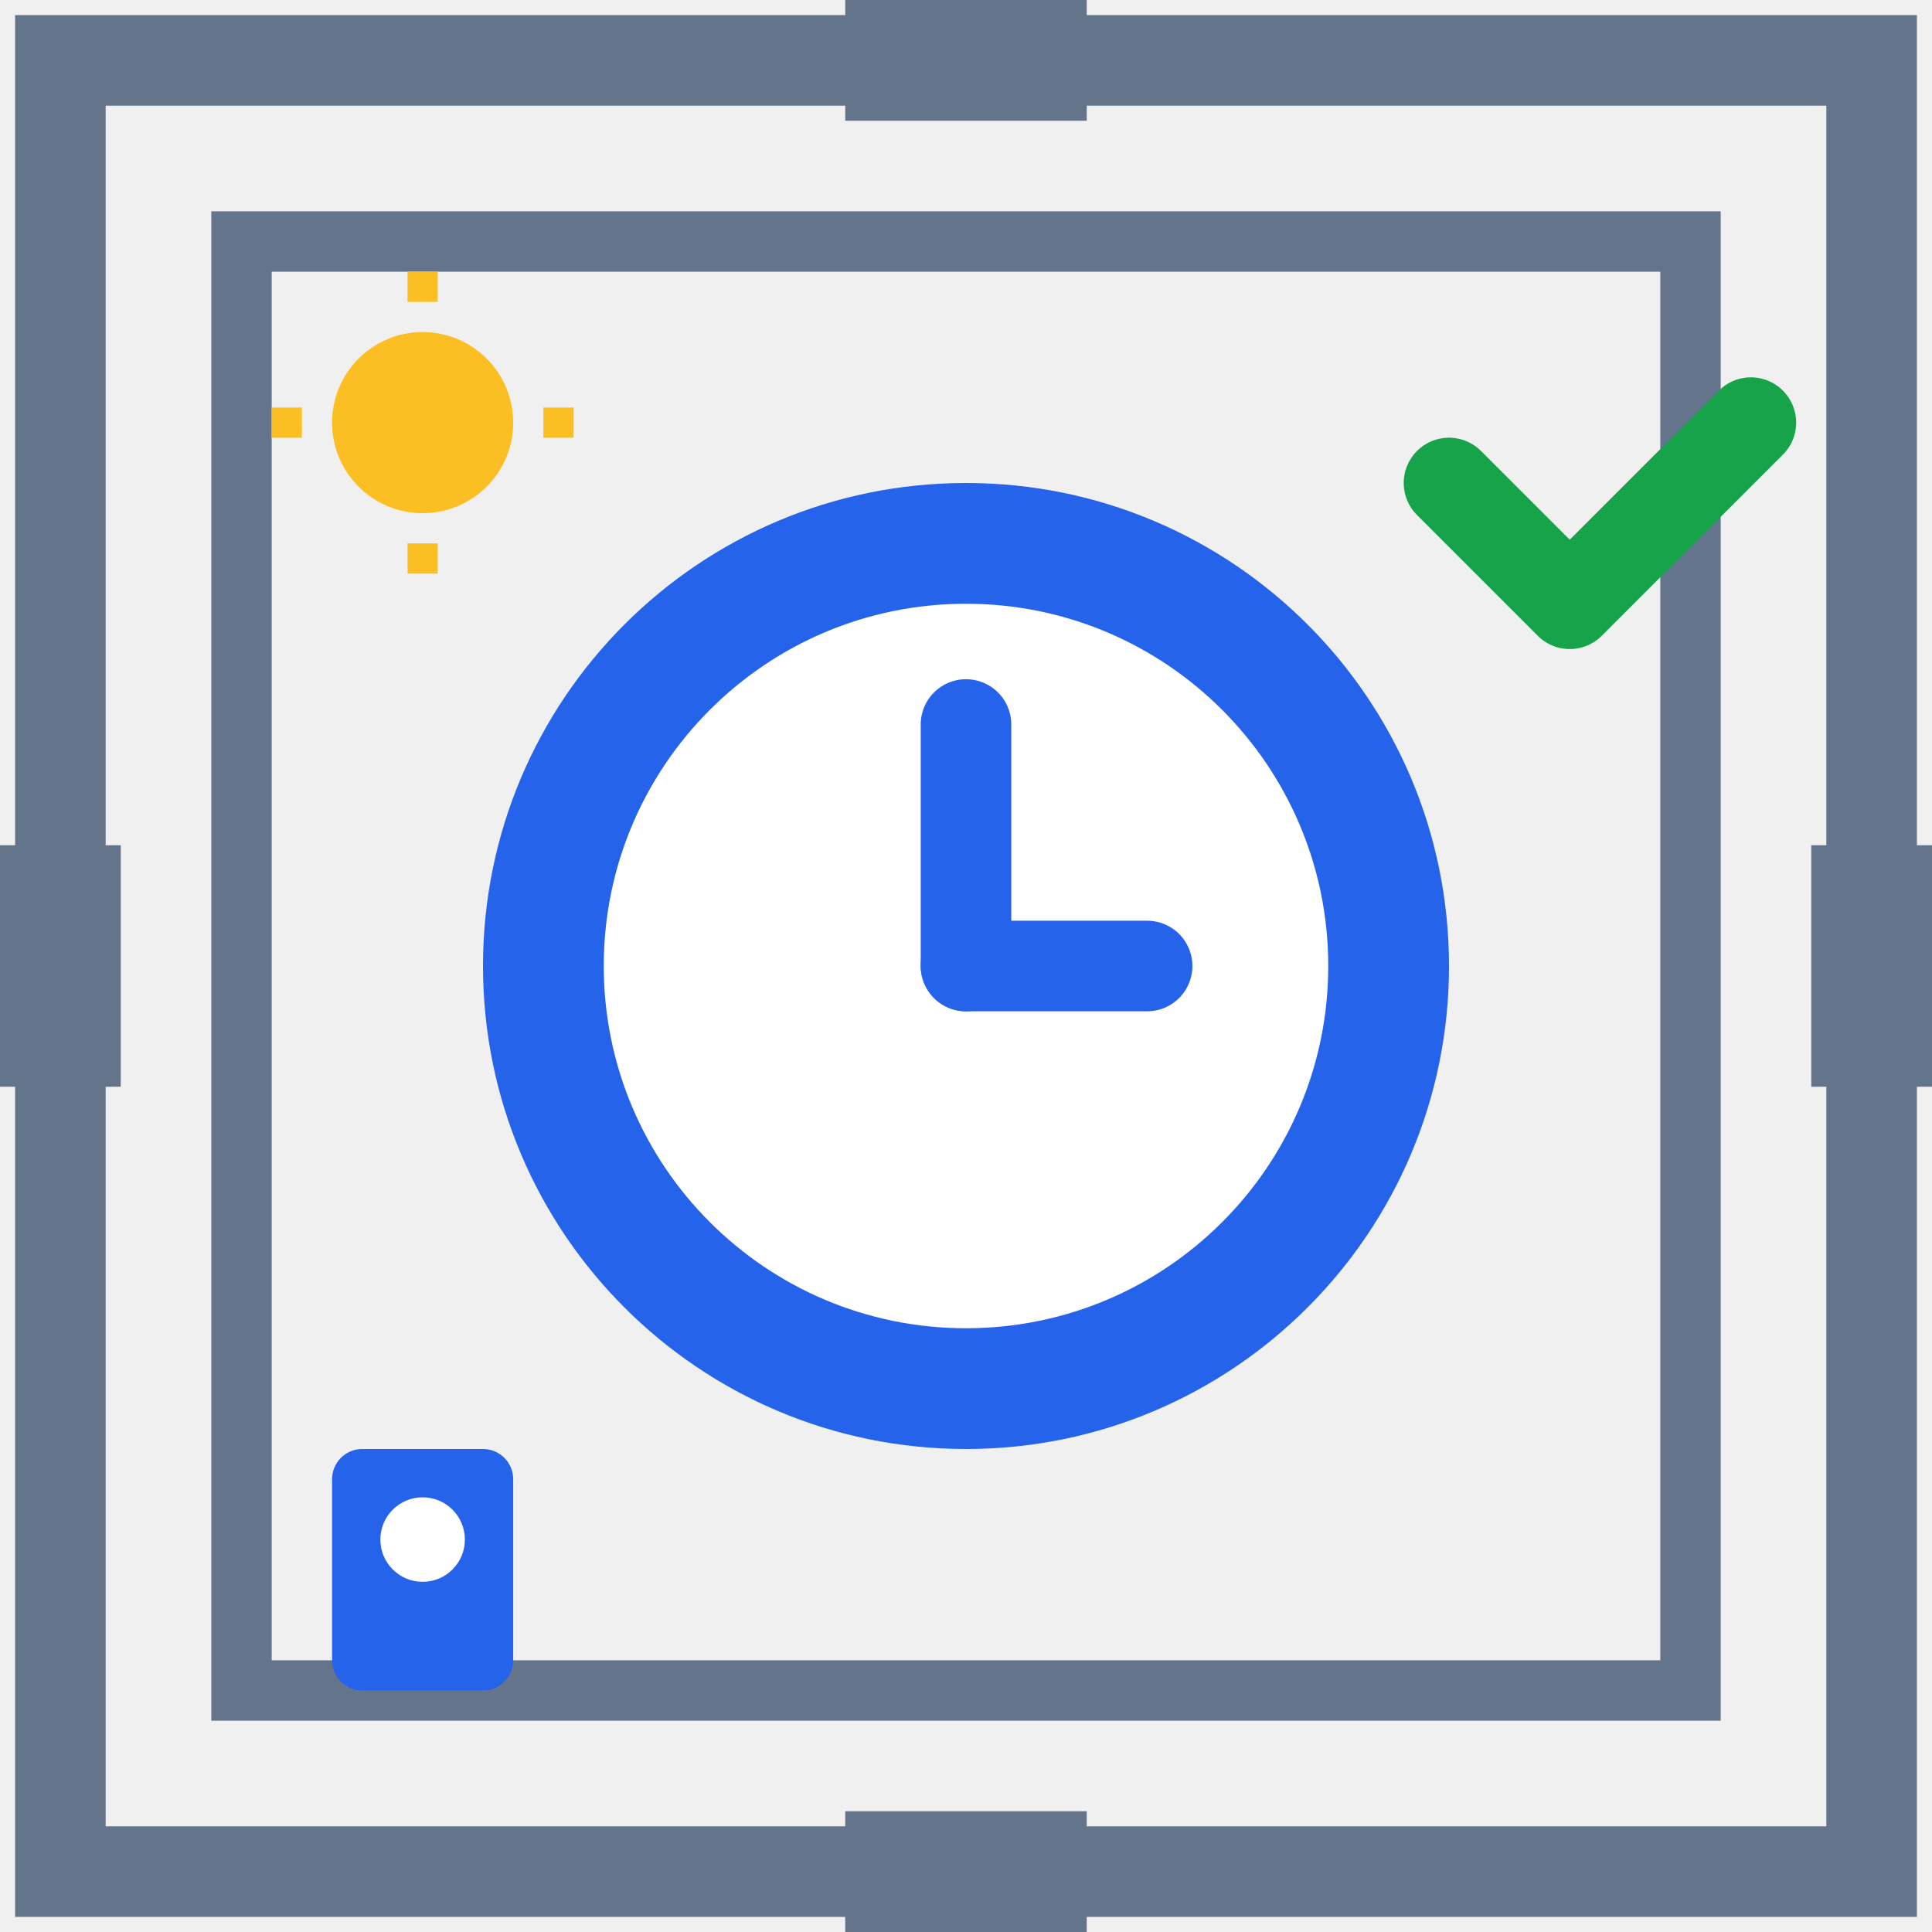
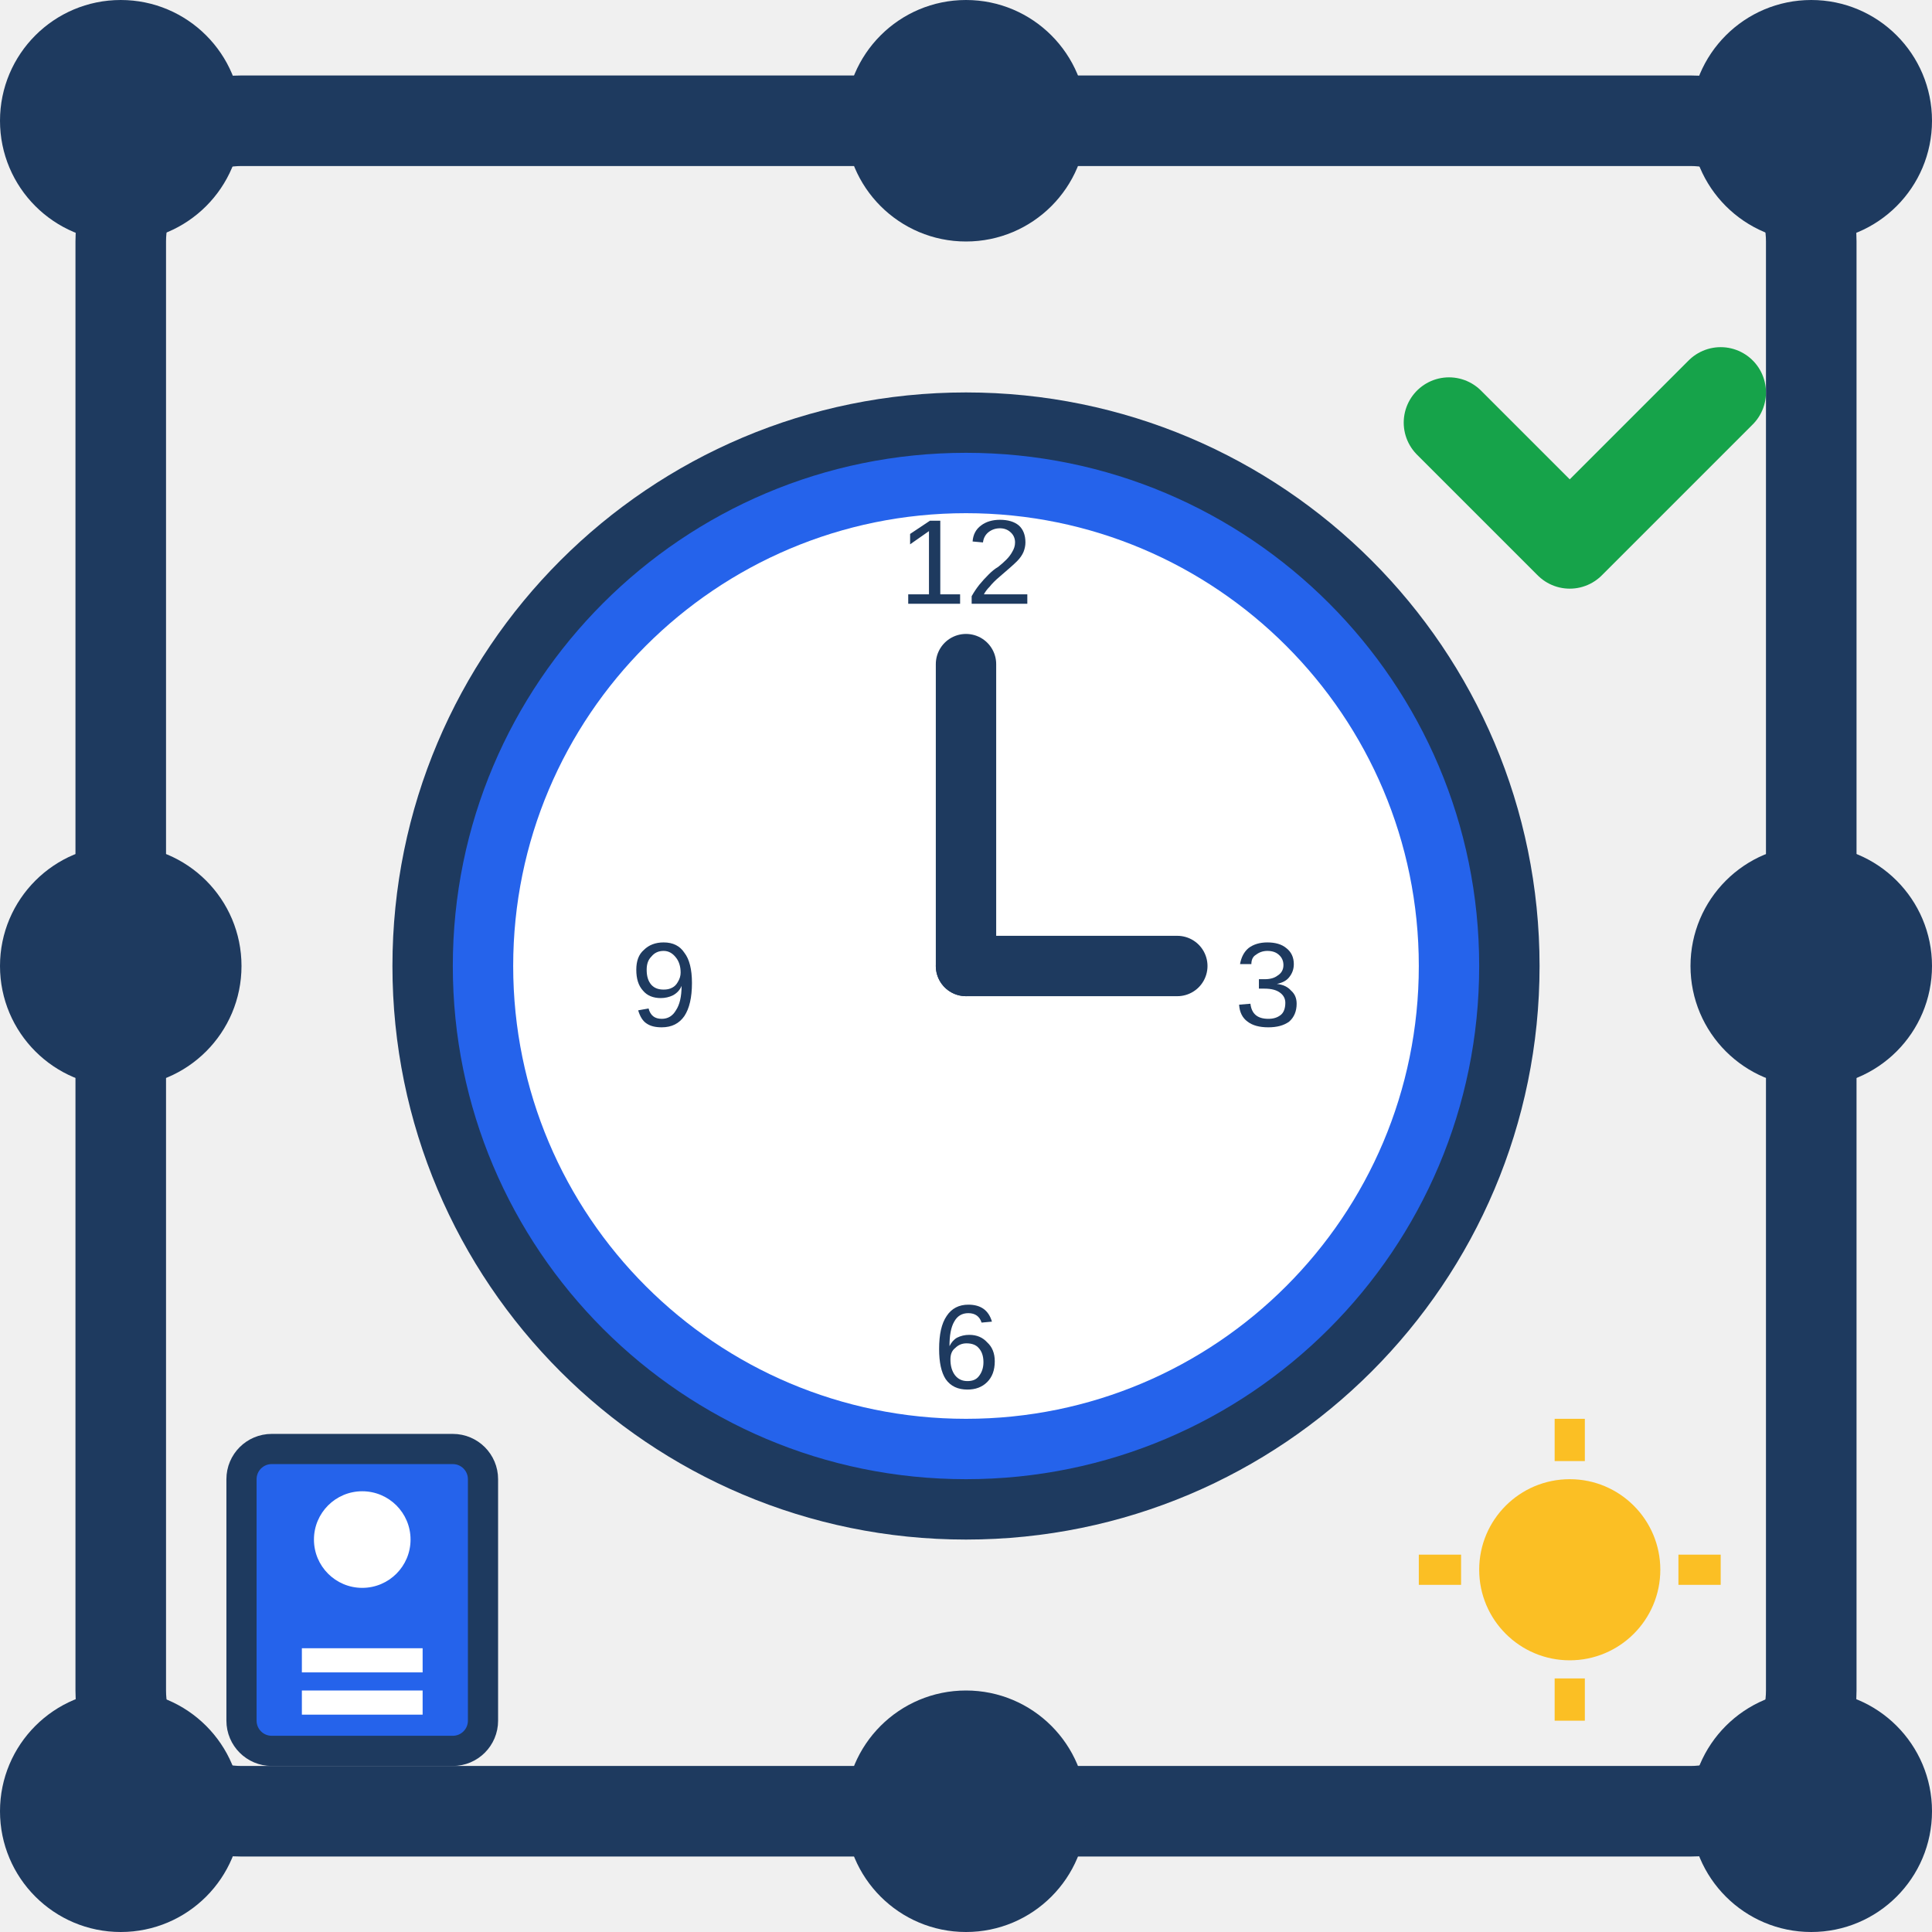
<svg xmlns="http://www.w3.org/2000/svg" viewBox="0 0 32 32">
-   <rect x="1" y="1" width="30" height="30" fill="none" stroke="#64748b" stroke-width="1.5" />
-   <rect x="4" y="4" width="24" height="24" fill="none" stroke="#64748b" stroke-width="1" />
-   <rect x="14" y="0" width="4" height="2" fill="#64748b" />
-   <rect x="14" y="30" width="4" height="2" fill="#64748b" />
-   <rect x="0" y="14" width="2" height="4" fill="#64748b" />
-   <rect x="30" y="14" width="2" height="4" fill="#64748b" />
-   <circle cx="16" cy="16" r="8" fill="#2563eb" />
-   <circle cx="16" cy="16" r="6" fill="white" />
-   <line x1="16" y1="16" x2="16" y2="12" stroke="#2563eb" stroke-width="1.5" stroke-linecap="round" />
-   <line x1="16" y1="16" x2="19" y2="16" stroke="#2563eb" stroke-width="1.5" stroke-linecap="round" />
-   <path d="M 24 8 L 26 10 L 29 7" stroke="#16a34a" stroke-width="1.5" fill="none" stroke-linecap="round" stroke-linejoin="round" />
-   <circle cx="7" cy="7" r="1.5" fill="#fbbf24" />
-   <line x1="7" y1="5" x2="7" y2="4.5" stroke="#fbbf24" stroke-width="0.5" />
-   <line x1="7" y1="9.5" x2="7" y2="9" stroke="#fbbf24" stroke-width="0.5" />
-   <line x1="5" y1="7" x2="4.5" y2="7" stroke="#fbbf24" stroke-width="0.5" />
-   <line x1="9.5" y1="7" x2="9" y2="7" stroke="#fbbf24" stroke-width="0.5" />
-   <path d="M 25 25 A 1.5 1.5 0 1 0 25 28 A 1.2 1.2 0 1 1 25 25" fill="#94a3b8" />
-   <rect x="5.5" y="24" width="3" height="4" rx="0.5" fill="#2563eb" />
-   <circle cx="7" cy="25.5" r="0.7" fill="white" />
+   <rect x="2" y="2" width="28" height="28" fill="none" stroke="#1e3a5f" stroke-width="1.5" rx="2" />
+   <circle cx="2" cy="2" r="2" fill="#1e3a5f" />
+   <circle cx="16" cy="2" r="2" fill="#1e3a5f" />
+   <circle cx="30" cy="2" r="2" fill="#1e3a5f" />
+   <circle cx="2" cy="16" r="2" fill="#1e3a5f" />
+   <circle cx="30" cy="16" r="2" fill="#1e3a5f" />
+   <circle cx="2" cy="30" r="2" fill="#1e3a5f" />
+   <circle cx="16" cy="30" r="2" fill="#1e3a5f" />
+   <circle cx="30" cy="30" r="2" fill="#1e3a5f" />
+   <circle cx="16" cy="16" r="9" fill="#2563eb" stroke="#1e3a5f" stroke-width="1" />
+   <circle cx="16" cy="16" r="7.5" fill="white" />
+   <text x="16" y="10" font-family="Arial" font-size="2" fill="#1e3a5f" text-anchor="middle">12</text>
+   <text x="21" y="17" font-family="Arial" font-size="2" fill="#1e3a5f" text-anchor="middle">3</text>
+   <text x="16" y="23" font-family="Arial" font-size="2" fill="#1e3a5f" text-anchor="middle">6</text>
+   <text x="11" y="17" font-family="Arial" font-size="2" fill="#1e3a5f" text-anchor="middle">9</text>
+   <line x1="16" y1="16" x2="16" y2="11" stroke="#1e3a5f" stroke-width="1" stroke-linecap="round" />
+   <line x1="16" y1="16" x2="19.5" y2="16" stroke="#1e3a5f" stroke-width="1" stroke-linecap="round" />
+   <path d="M 24 7 L 26 9 L 28.5 6.5" stroke="#16a34a" stroke-width="1.5" fill="none" stroke-linecap="round" stroke-linejoin="round" />
+   <rect x="4" y="24" width="4" height="5" rx="0.5" fill="#2563eb" stroke="#1e3a5f" stroke-width="0.5" />
+   <circle cx="6" cy="25.5" r="0.8" fill="white" />
+   <line x1="5" y1="27.5" x2="7" y2="27.5" stroke="white" stroke-width="0.4" />
+   <line x1="5" y1="28.2" x2="7" y2="28.2" stroke="white" stroke-width="0.4" />
+   <circle cx="26" cy="26" r="1.5" fill="#fbbf24" />
+   <line x1="26" y1="23.5" x2="26" y2="24.2" stroke="#fbbf24" stroke-width="0.5" />
+   <line x1="26" y1="27.8" x2="26" y2="28.5" stroke="#fbbf24" stroke-width="0.5" />
+   <line x1="23.5" y1="26" x2="24.2" y2="26" stroke="#fbbf24" stroke-width="0.5" />
+   <line x1="27.8" y1="26" x2="28.5" y2="26" stroke="#fbbf24" stroke-width="0.5" />
+   <path d="M 5 7 A 2 2 0 1 0 5 11 A 1.5 1.5 0 1 1 5 7" fill="#94a3b8" />
</svg>
